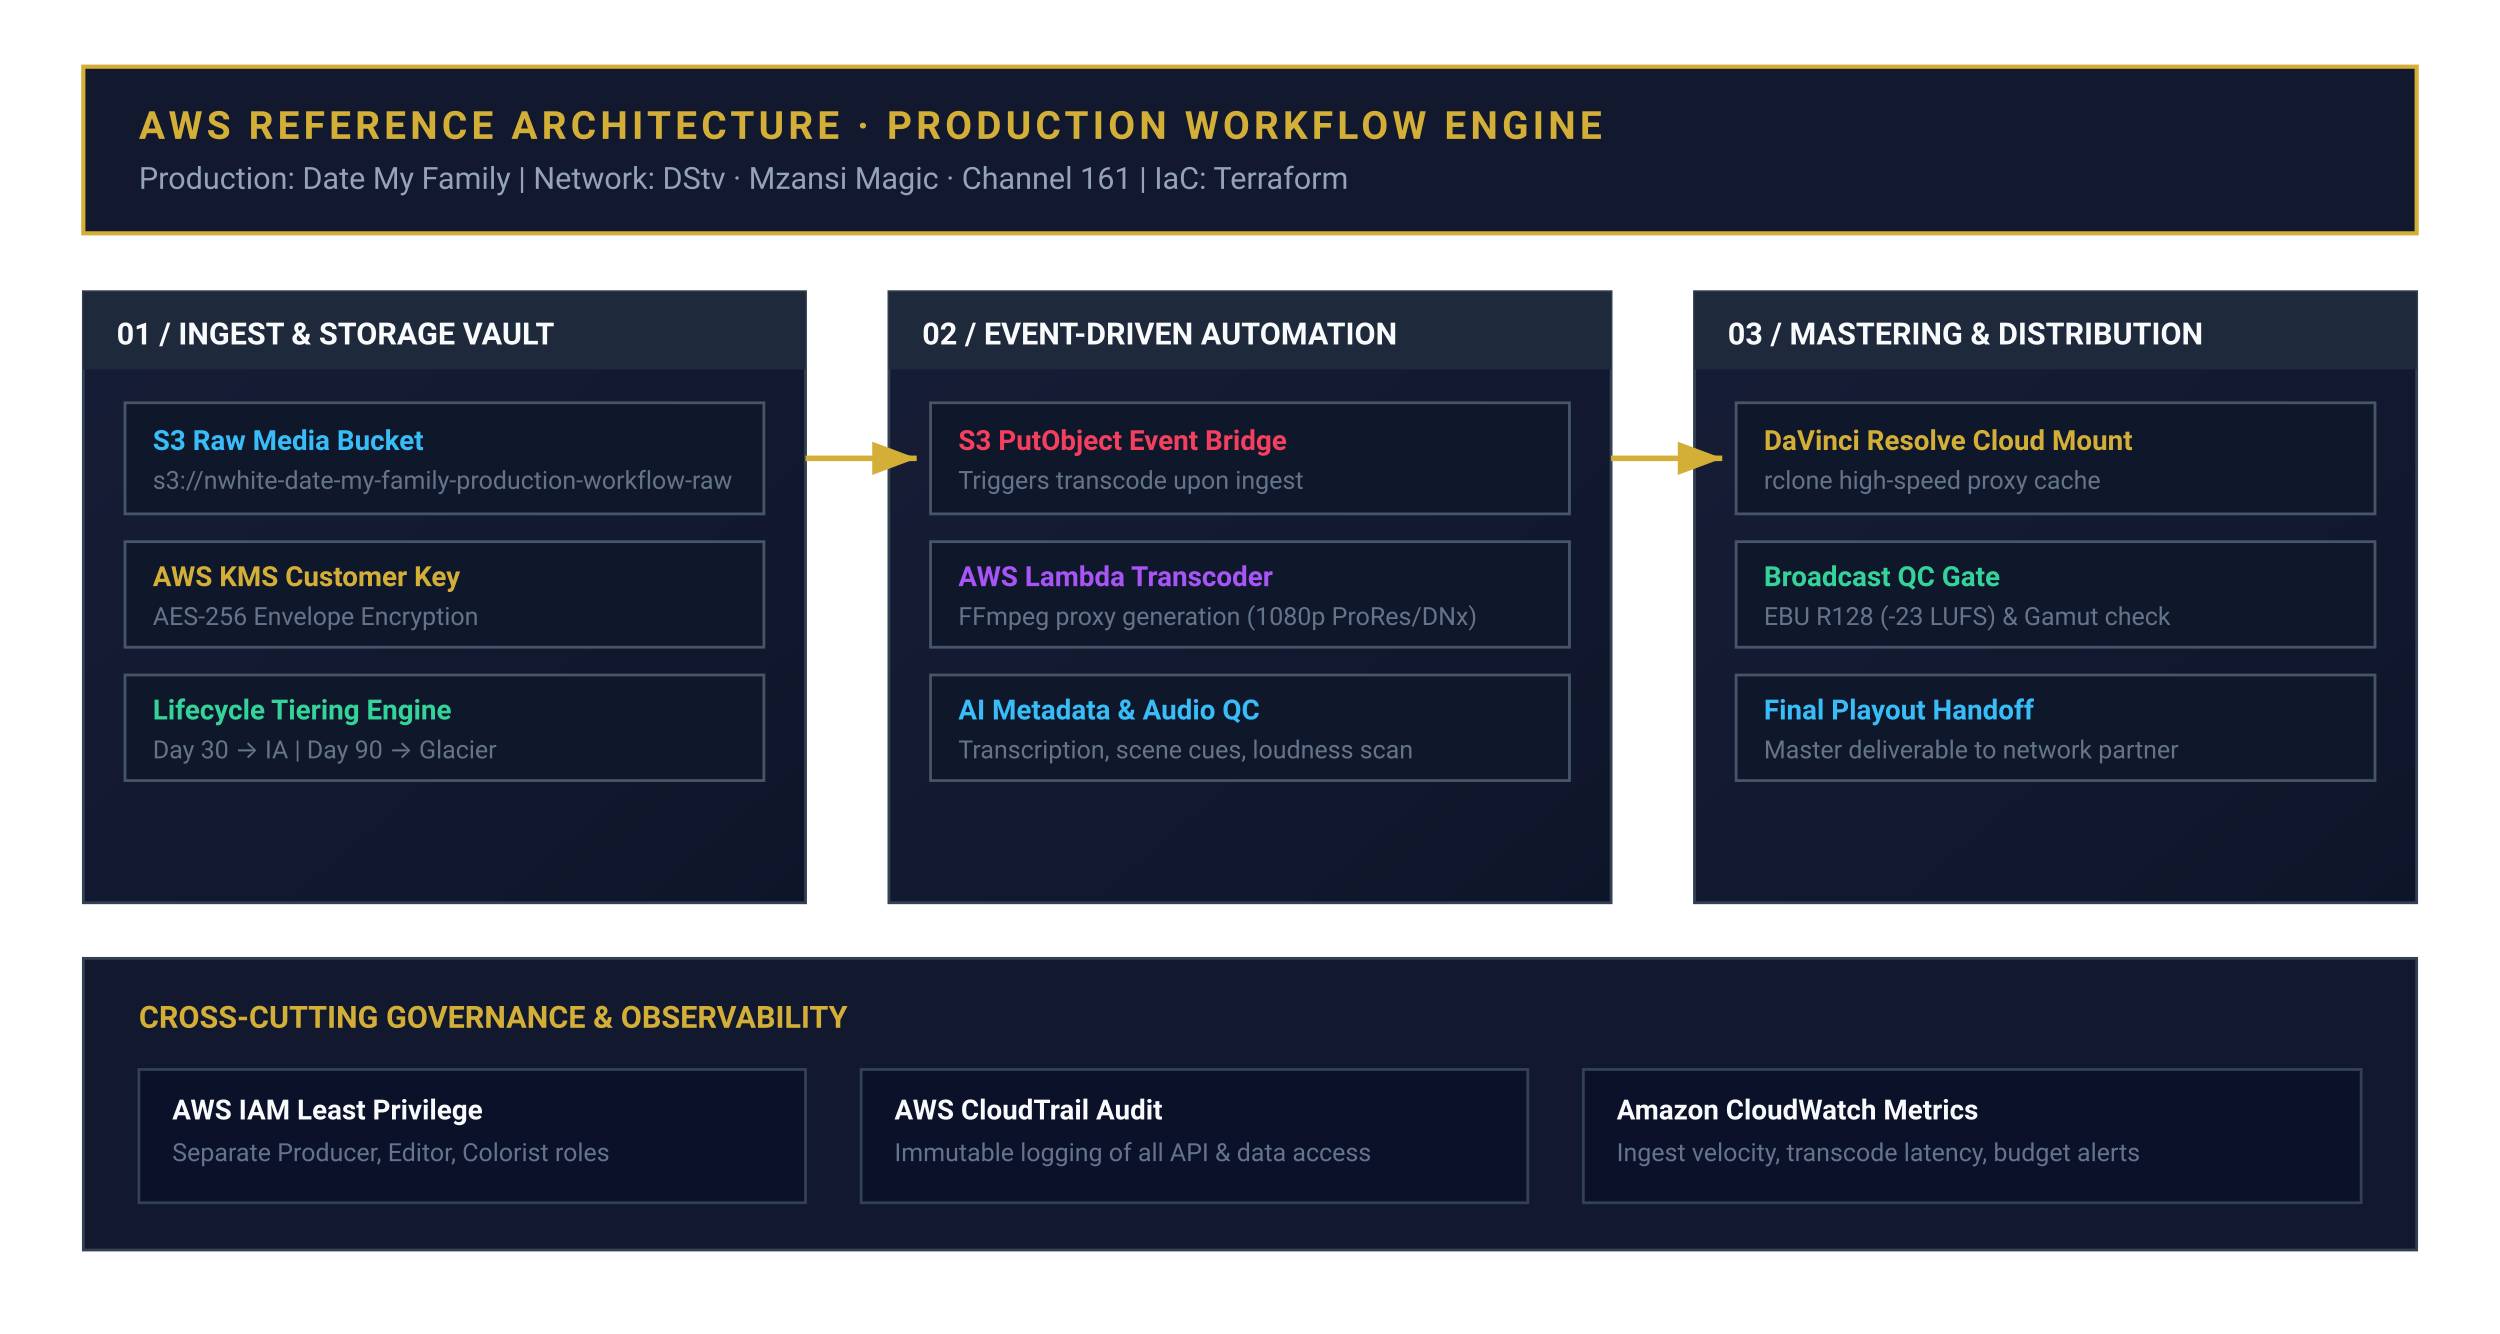
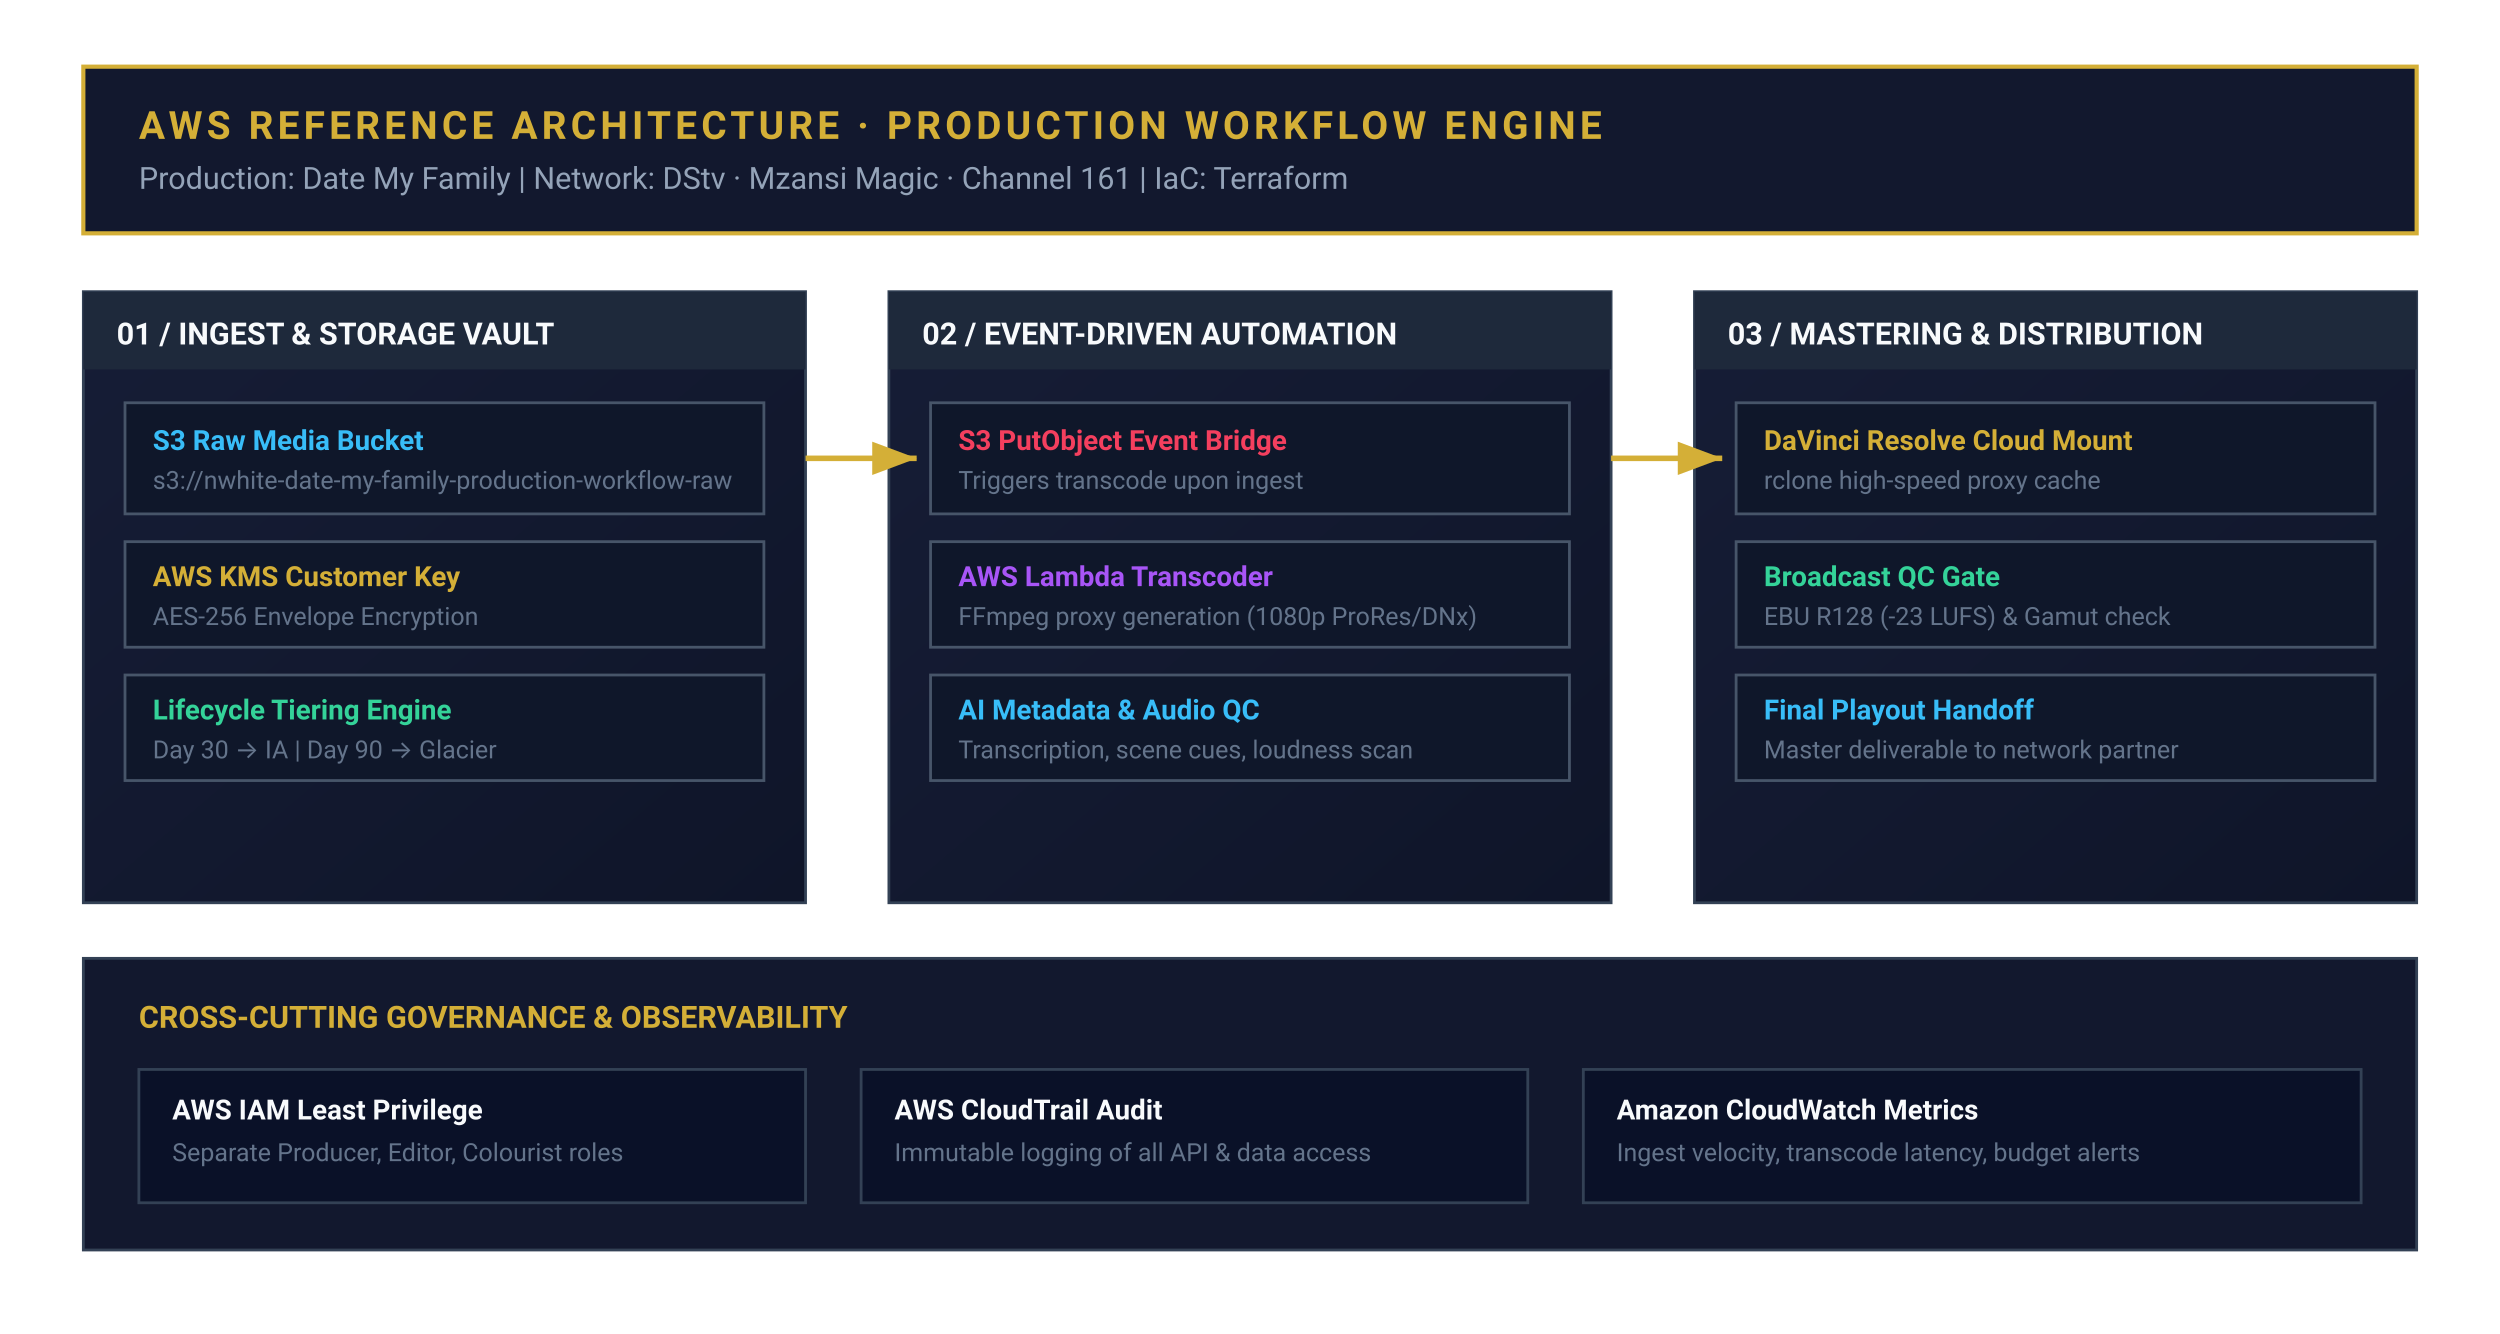
- <svg xmlns="http://www.w3.org/2000/svg" viewBox="0 0 900 480" style="background:#0a1128;font-family:system-ui,-apple-system,BlinkMacSystemFont,'Segoe UI',Roboto,sans-serif">
+ <svg xmlns="http://www.w3.org/2000/svg" width="900" height="480" viewBox="0 0 900 480" style="background:#0a1128;font-family:system-ui,-apple-system,BlinkMacSystemFont,'Segoe UI',Roboto,sans-serif">
  <defs>
    <linearGradient id="goldGrad" x1="0%" y1="0%" x2="100%" y2="100%">
      <stop offset="0%" stop-color="#D4AF37" />
      <stop offset="100%" stop-color="#AA820A" />
    </linearGradient>
    <linearGradient id="cardGrad" x1="0%" y1="0%" x2="100%" y2="100%">
      <stop offset="0%" stop-color="#161d36" />
      <stop offset="100%" stop-color="#0f1529" />
    </linearGradient>
    <marker id="arrow" markerWidth="8" markerHeight="6" refX="8" refY="3" orient="auto">
      <polygon points="0 0, 8 3, 0 6" fill="#D4AF37" />
    </marker>
  </defs>
  <rect x="30" y="24" width="840" height="60" rx="0" fill="#12182e" stroke="#D4AF37" stroke-width="1.5" />
  <text x="50" y="50" fill="#D4AF37" font-size="14" font-weight="700" letter-spacing="1.5">AWS REFERENCE ARCHITECTURE · PRODUCTION WORKFLOW ENGINE</text>
  <text x="50" y="68" fill="#94A3B8" font-size="11">Production: Date My Family | Network: DStv · Mzansi Magic · Channel 161 | IaC: Terraform</text>
  <rect x="30" y="105" width="260" height="220" rx="0" fill="url(#cardGrad)" stroke="#334155" stroke-width="1" />
  <rect x="30" y="105" width="260" height="28" rx="0" fill="#1e293b" />
  <text x="42" y="124" fill="#F8FAFC" font-size="11" font-weight="600">01 / INGEST &amp; STORAGE VAULT</text>
  <rect x="45" y="145" width="230" height="40" rx="0" fill="#0f172a" stroke="#475569" stroke-width="1" />
  <text x="55" y="162" fill="#38BDF8" font-size="10" font-weight="600">S3 Raw Media Bucket</text>
  <text x="55" y="176" fill="#64748B" font-size="9">s3://nwhite-date-my-family-production-workflow-raw</text>
  <rect x="45" y="195" width="230" height="38" rx="0" fill="#0f172a" stroke="#475569" stroke-width="1" />
  <text x="55" y="211" fill="#D4AF37" font-size="10" font-weight="600">AWS KMS Customer Key</text>
  <text x="55" y="225" fill="#64748B" font-size="9">AES-256 Envelope Encryption</text>
  <rect x="45" y="243" width="230" height="38" rx="0" fill="#0f172a" stroke="#475569" stroke-width="1" />
  <text x="55" y="259" fill="#34D399" font-size="10" font-weight="600">Lifecycle Tiering Engine</text>
  <text x="55" y="273" fill="#64748B" font-size="9">Day 30 → IA | Day 90 → Glacier</text>
  <rect x="320" y="105" width="260" height="220" rx="0" fill="url(#cardGrad)" stroke="#334155" stroke-width="1" />
  <rect x="320" y="105" width="260" height="28" rx="0" fill="#1e293b" />
  <text x="332" y="124" fill="#F8FAFC" font-size="11" font-weight="600">02 / EVENT-DRIVEN AUTOMATION</text>
  <rect x="335" y="145" width="230" height="40" rx="0" fill="#0f172a" stroke="#475569" stroke-width="1" />
  <text x="345" y="162" fill="#F43F5E" font-size="10" font-weight="600">S3 PutObject Event Bridge</text>
  <text x="345" y="176" fill="#64748B" font-size="9">Triggers transcode upon ingest</text>
  <rect x="335" y="195" width="230" height="38" rx="0" fill="#0f172a" stroke="#475569" stroke-width="1" />
  <text x="345" y="211" fill="#A855F7" font-size="10" font-weight="600">AWS Lambda Transcoder</text>
  <text x="345" y="225" fill="#64748B" font-size="9">FFmpeg proxy generation (1080p ProRes/DNx)</text>
  <rect x="335" y="243" width="230" height="38" rx="0" fill="#0f172a" stroke="#475569" stroke-width="1" />
  <text x="345" y="259" fill="#38BDF8" font-size="10" font-weight="600">AI Metadata &amp; Audio QC</text>
  <text x="345" y="273" fill="#64748B" font-size="9">Transcription, scene cues, loudness scan</text>
  <rect x="610" y="105" width="260" height="220" rx="0" fill="url(#cardGrad)" stroke="#334155" stroke-width="1" />
  <rect x="610" y="105" width="260" height="28" rx="0" fill="#1e293b" />
  <text x="622" y="124" fill="#F8FAFC" font-size="11" font-weight="600">03 / MASTERING &amp; DISTRIBUTION</text>
  <rect x="625" y="145" width="230" height="40" rx="0" fill="#0f172a" stroke="#475569" stroke-width="1" />
  <text x="635" y="162" fill="#D4AF37" font-size="10" font-weight="600">DaVinci Resolve Cloud Mount</text>
  <text x="635" y="176" fill="#64748B" font-size="9">rclone high-speed proxy cache</text>
  <rect x="625" y="195" width="230" height="38" rx="0" fill="#0f172a" stroke="#475569" stroke-width="1" />
  <text x="635" y="211" fill="#34D399" font-size="10" font-weight="600">Broadcast QC Gate</text>
  <text x="635" y="225" fill="#64748B" font-size="9">EBU R128 (-23 LUFS) &amp; Gamut check</text>
  <rect x="625" y="243" width="230" height="38" rx="0" fill="#0f172a" stroke="#475569" stroke-width="1" />
  <text x="635" y="259" fill="#38BDF8" font-size="10" font-weight="600">Final Playout Handoff</text>
  <text x="635" y="273" fill="#64748B" font-size="9">Master deliverable to network partner</text>
  <line x1="290" y1="165" x2="330" y2="165" stroke="#D4AF37" stroke-width="2" marker-end="url(#arrow)" />
  <line x1="580" y1="165" x2="620" y2="165" stroke="#D4AF37" stroke-width="2" marker-end="url(#arrow)" />
  <rect x="30" y="345" width="840" height="105" rx="0" fill="#12182e" stroke="#334155" stroke-width="1" />
  <text x="50" y="370" fill="#D4AF37" font-size="11" font-weight="700">CROSS-CUTTING GOVERNANCE &amp; OBSERVABILITY</text>
  <rect x="50" y="385" width="240" height="48" rx="0" fill="#0a1128" stroke="#334155" stroke-width="1" />
  <text x="62" y="403" fill="#F8FAFC" font-size="10" font-weight="600">AWS IAM Least Privilege</text>
-   <text x="62" y="418" fill="#64748B" font-size="9">Separate Producer, Editor, Colorist roles</text>
+   <text x="62" y="418" fill="#64748B" font-size="9">Separate Producer, Editor, Colourist roles</text>
  <rect x="310" y="385" width="240" height="48" rx="0" fill="#0a1128" stroke="#334155" stroke-width="1" />
  <text x="322" y="403" fill="#F8FAFC" font-size="10" font-weight="600">AWS CloudTrail Audit</text>
  <text x="322" y="418" fill="#64748B" font-size="9">Immutable logging of all API &amp; data access</text>
  <rect x="570" y="385" width="280" height="48" rx="0" fill="#0a1128" stroke="#334155" stroke-width="1" />
  <text x="582" y="403" fill="#F8FAFC" font-size="10" font-weight="600">Amazon CloudWatch Metrics</text>
  <text x="582" y="418" fill="#64748B" font-size="9">Ingest velocity, transcode latency, budget alerts</text>
</svg>
